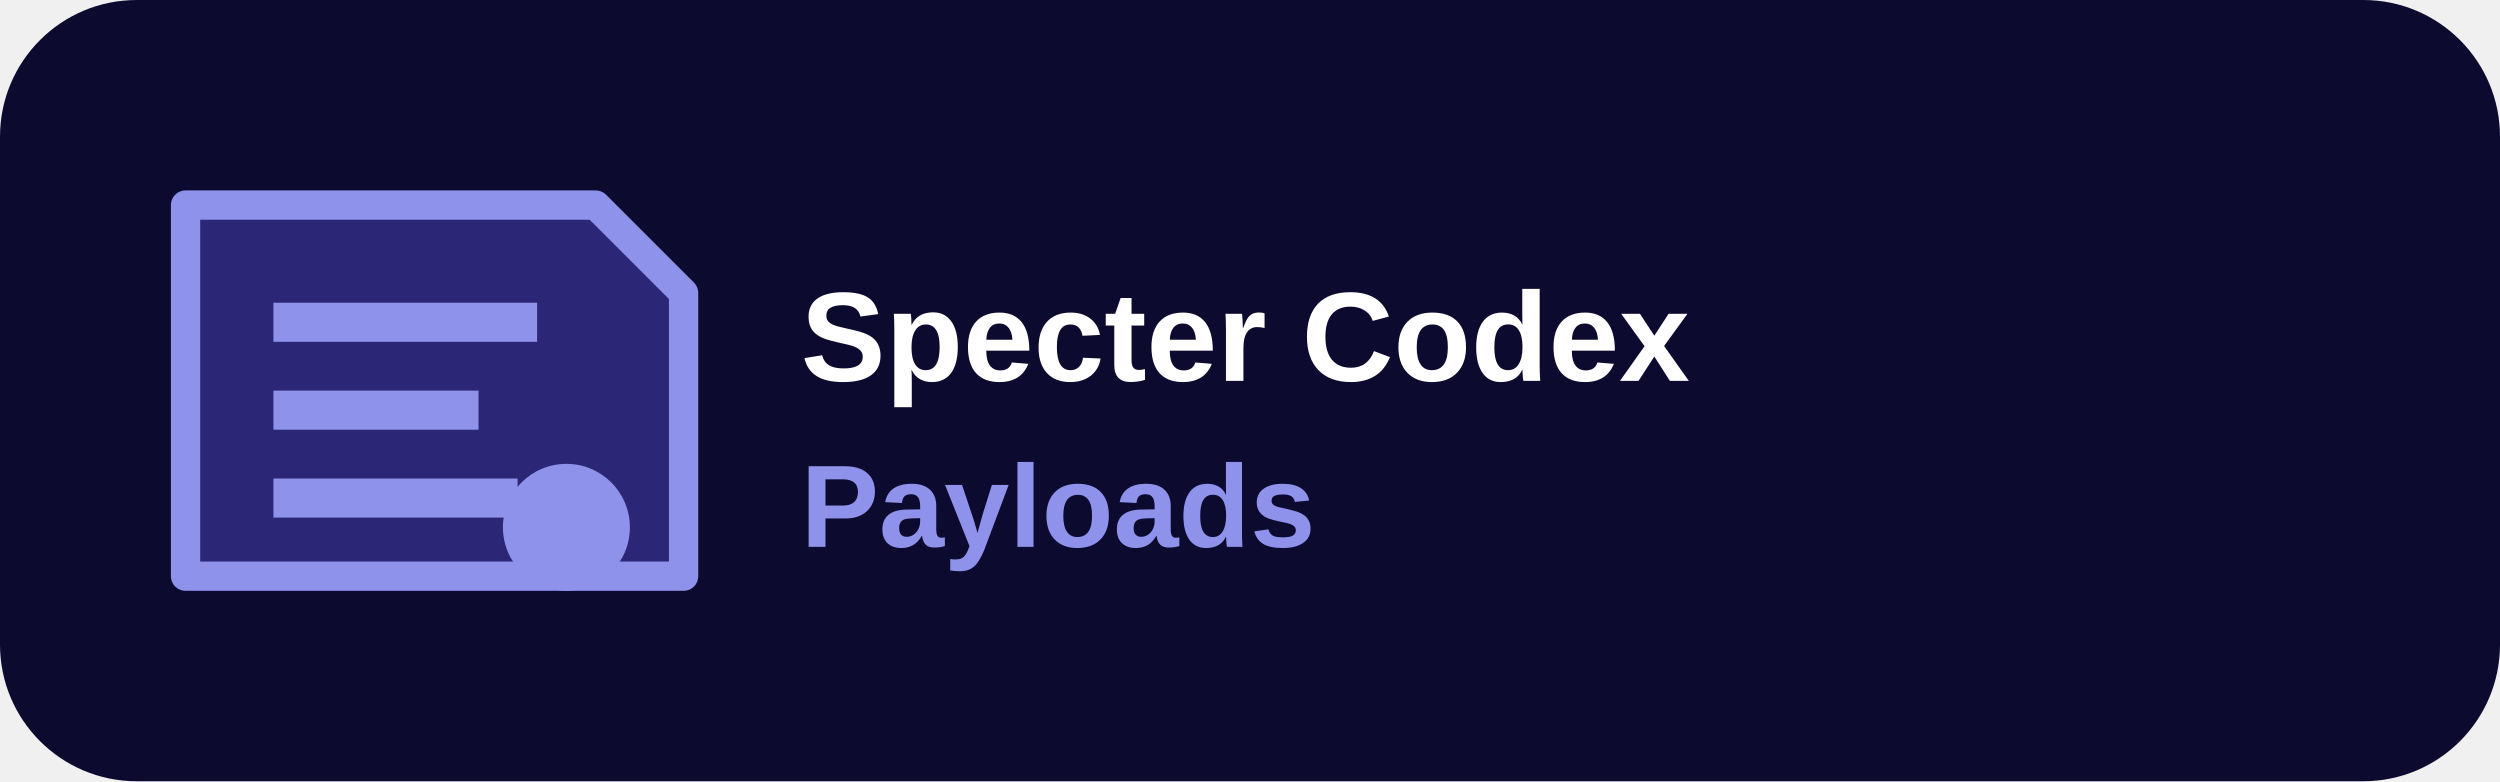
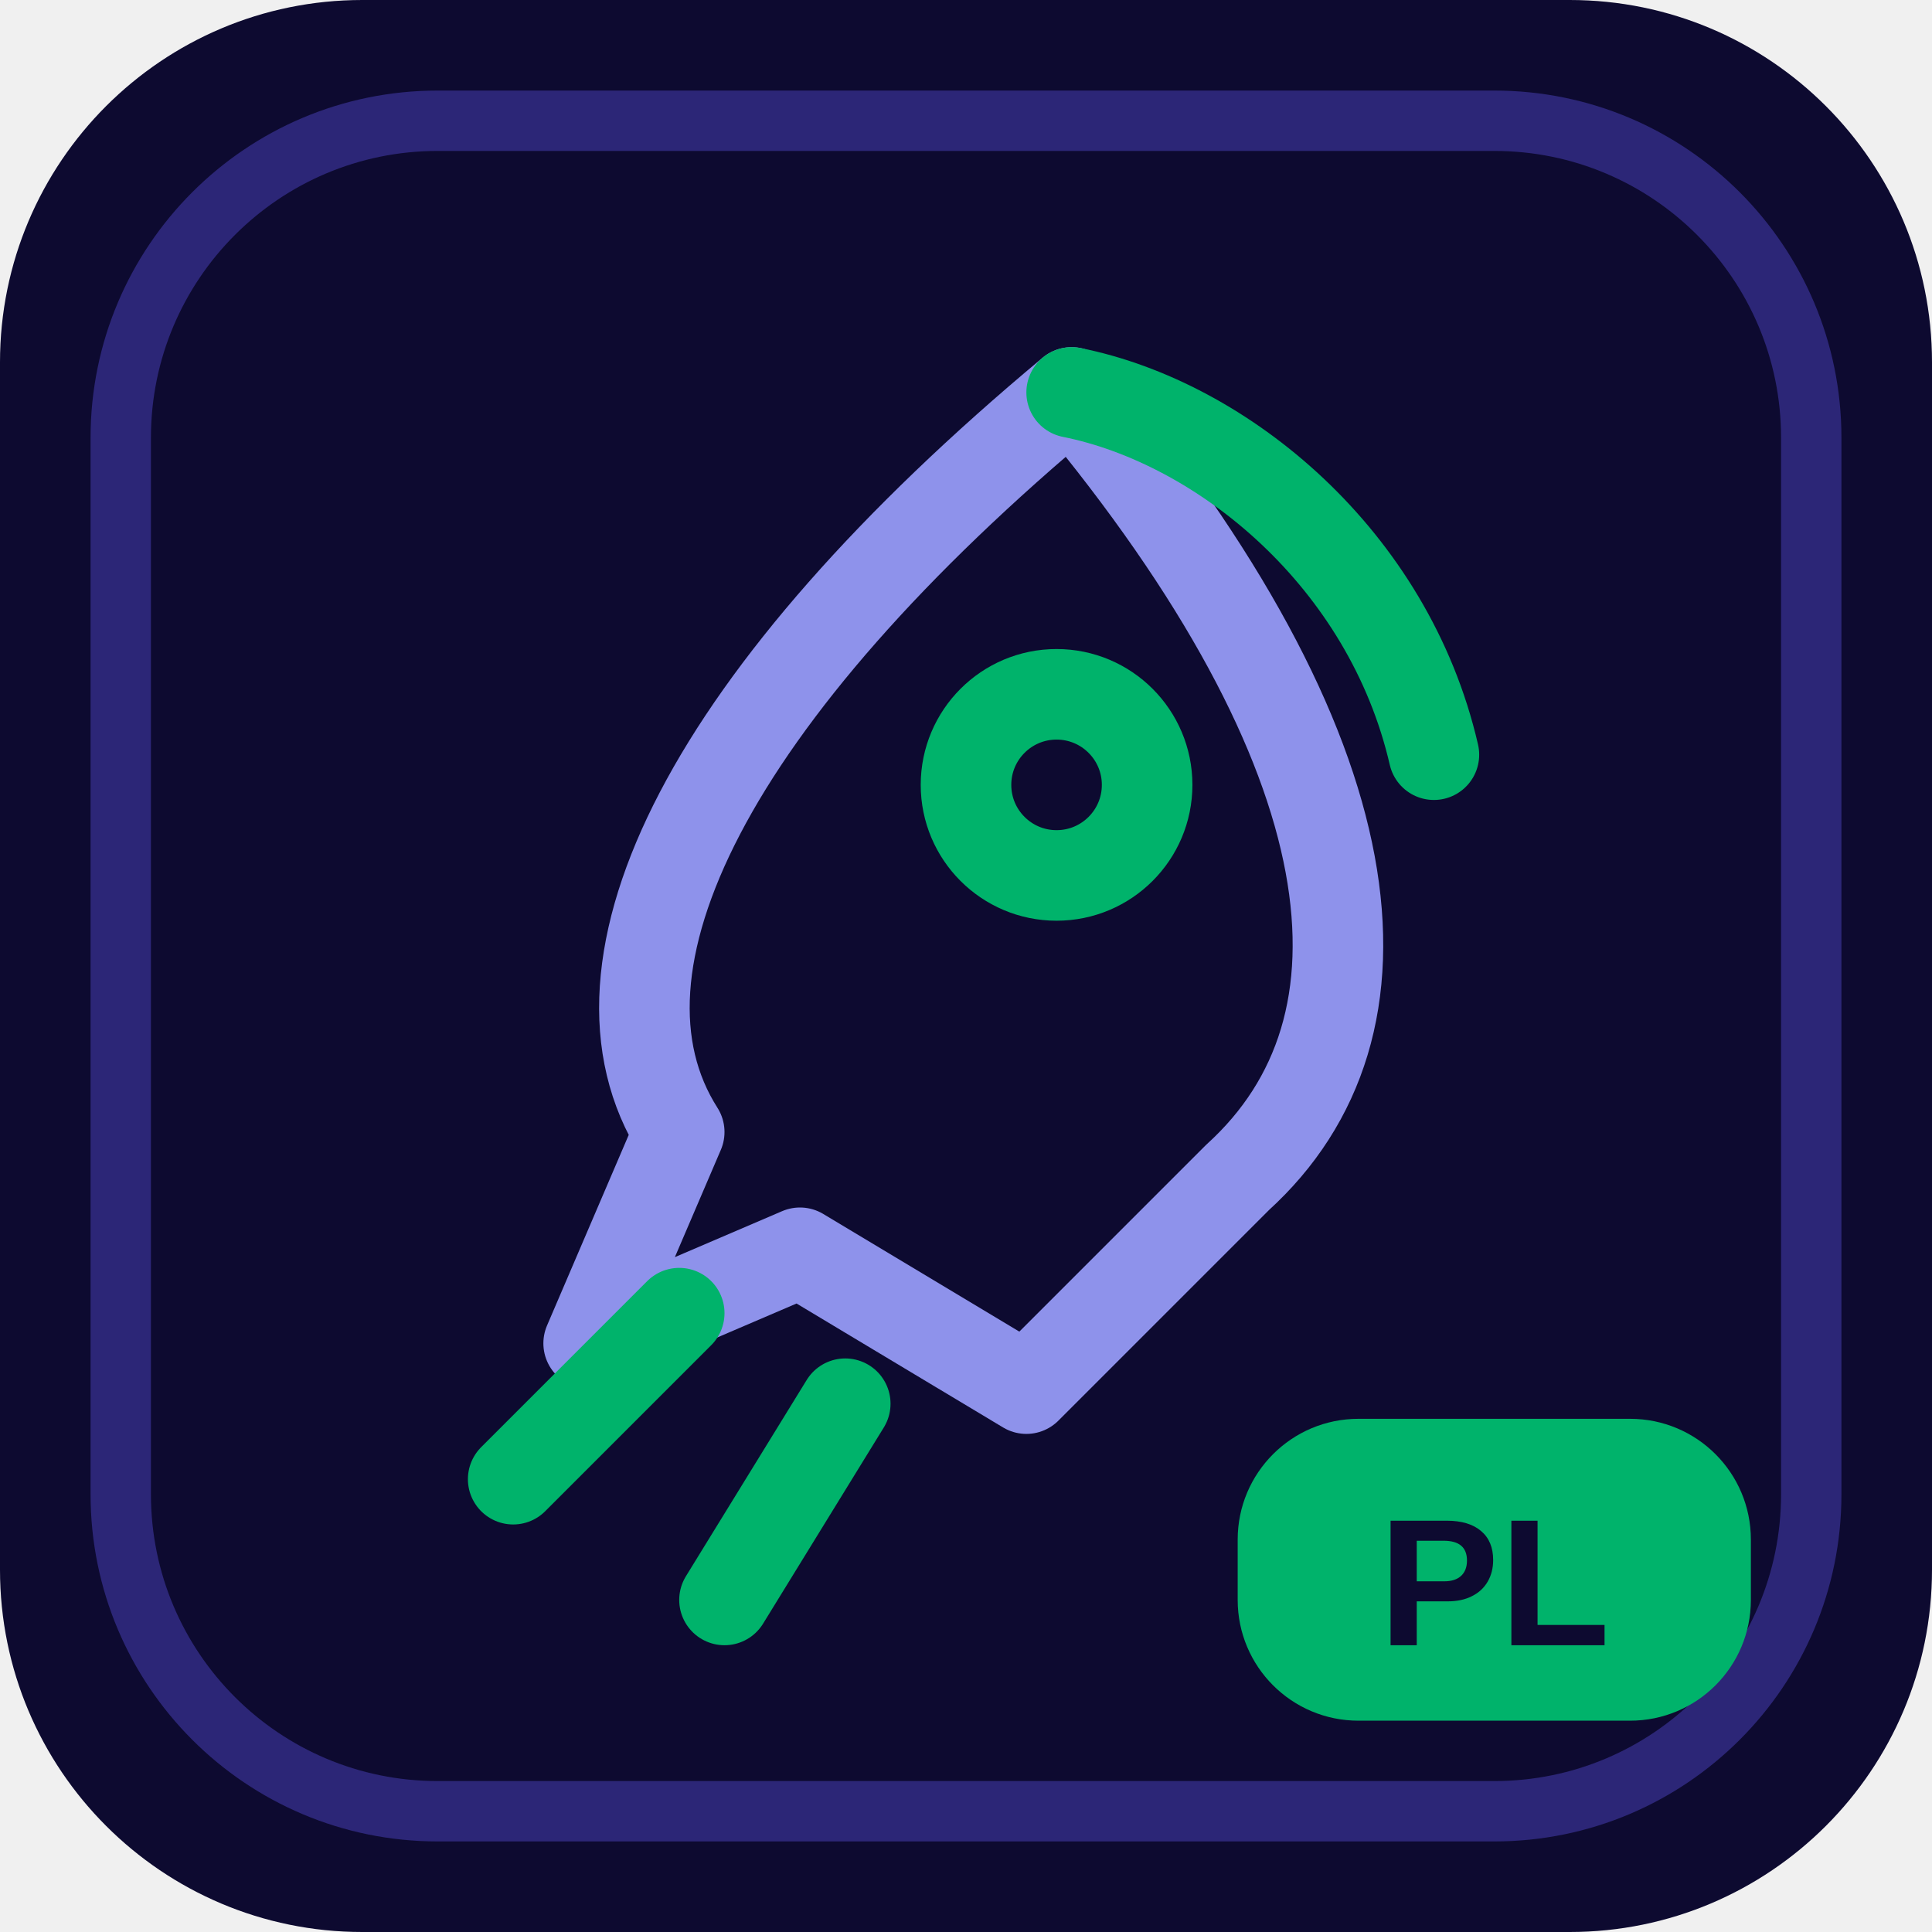
- <svg xmlns="http://www.w3.org/2000/svg" width="512" height="160" viewBox="0 0 512 160" role="img" aria-label="Payloads logo">
-   <rect width="512" height="160" rx="28" fill="#0D0A30" />
-   <path d="M38 42h84l18 18v58H38z" fill="#2C2677" stroke="#8E92EB" stroke-width="6" stroke-linejoin="round" />
-   <path d="M56 62h54v8H56zm0 18h42v8H56zm0 18h50v8H56z" fill="#8E92EB" />
-   <circle cx="116" cy="108" r="13" fill="#8E92EB" />
-   <text x="164" y="78" fill="#FFFFFF" font-family="Arial, Helvetica, sans-serif" font-size="26" font-weight="700">Specter Codex</text>
-   <text x="164" y="112" fill="#8E92EB" font-family="Arial, Helvetica, sans-serif" font-size="24" font-weight="600">Payloads</text>
+ <svg xmlns="http://www.w3.org/2000/svg" width="128" height="128" viewBox="0 0 128 128" role="img" aria-label="payloads icon">
+   <rect width="128" height="128" rx="24" fill="#0D0A30" />
+   <rect x="8" y="8" width="112" height="112" rx="21" fill="none" stroke="#2C2677" stroke-width="4" />
+   <g>
+     <path d="M53 83 39 89 45 75c-7-11 2-29 26-49 20 24 22 42 11 52l-14 14z" fill="none" stroke="#8E92EB" stroke-width="6" stroke-linecap="round" stroke-linejoin="round" />
+     <path d="M71 26c10 2 21 11 24 24" fill="none" stroke="#00B36B" stroke-width="6" stroke-linecap="round" stroke-linejoin="round" />
+     <circle cx="70" cy="52" r="6" fill="none" stroke="#00B36B" stroke-width="6" />
+     <line x1="45" y1="87" x2="34" y2="98" stroke="#00B36B" stroke-width="6" stroke-linecap="round" />
+     <line x1="56" y1="93" x2="48" y2="106" stroke="#00B36B" stroke-width="6" stroke-linecap="round" />
+   </g>
+   <rect x="82" y="94" width="34" height="20" rx="8" fill="#00B36B" />
+   <text x="99" y="109" fill="#0D0A30" font-family="Arial, Helvetica, sans-serif" font-size="12" font-weight="800" text-anchor="middle">PL</text>
</svg>
